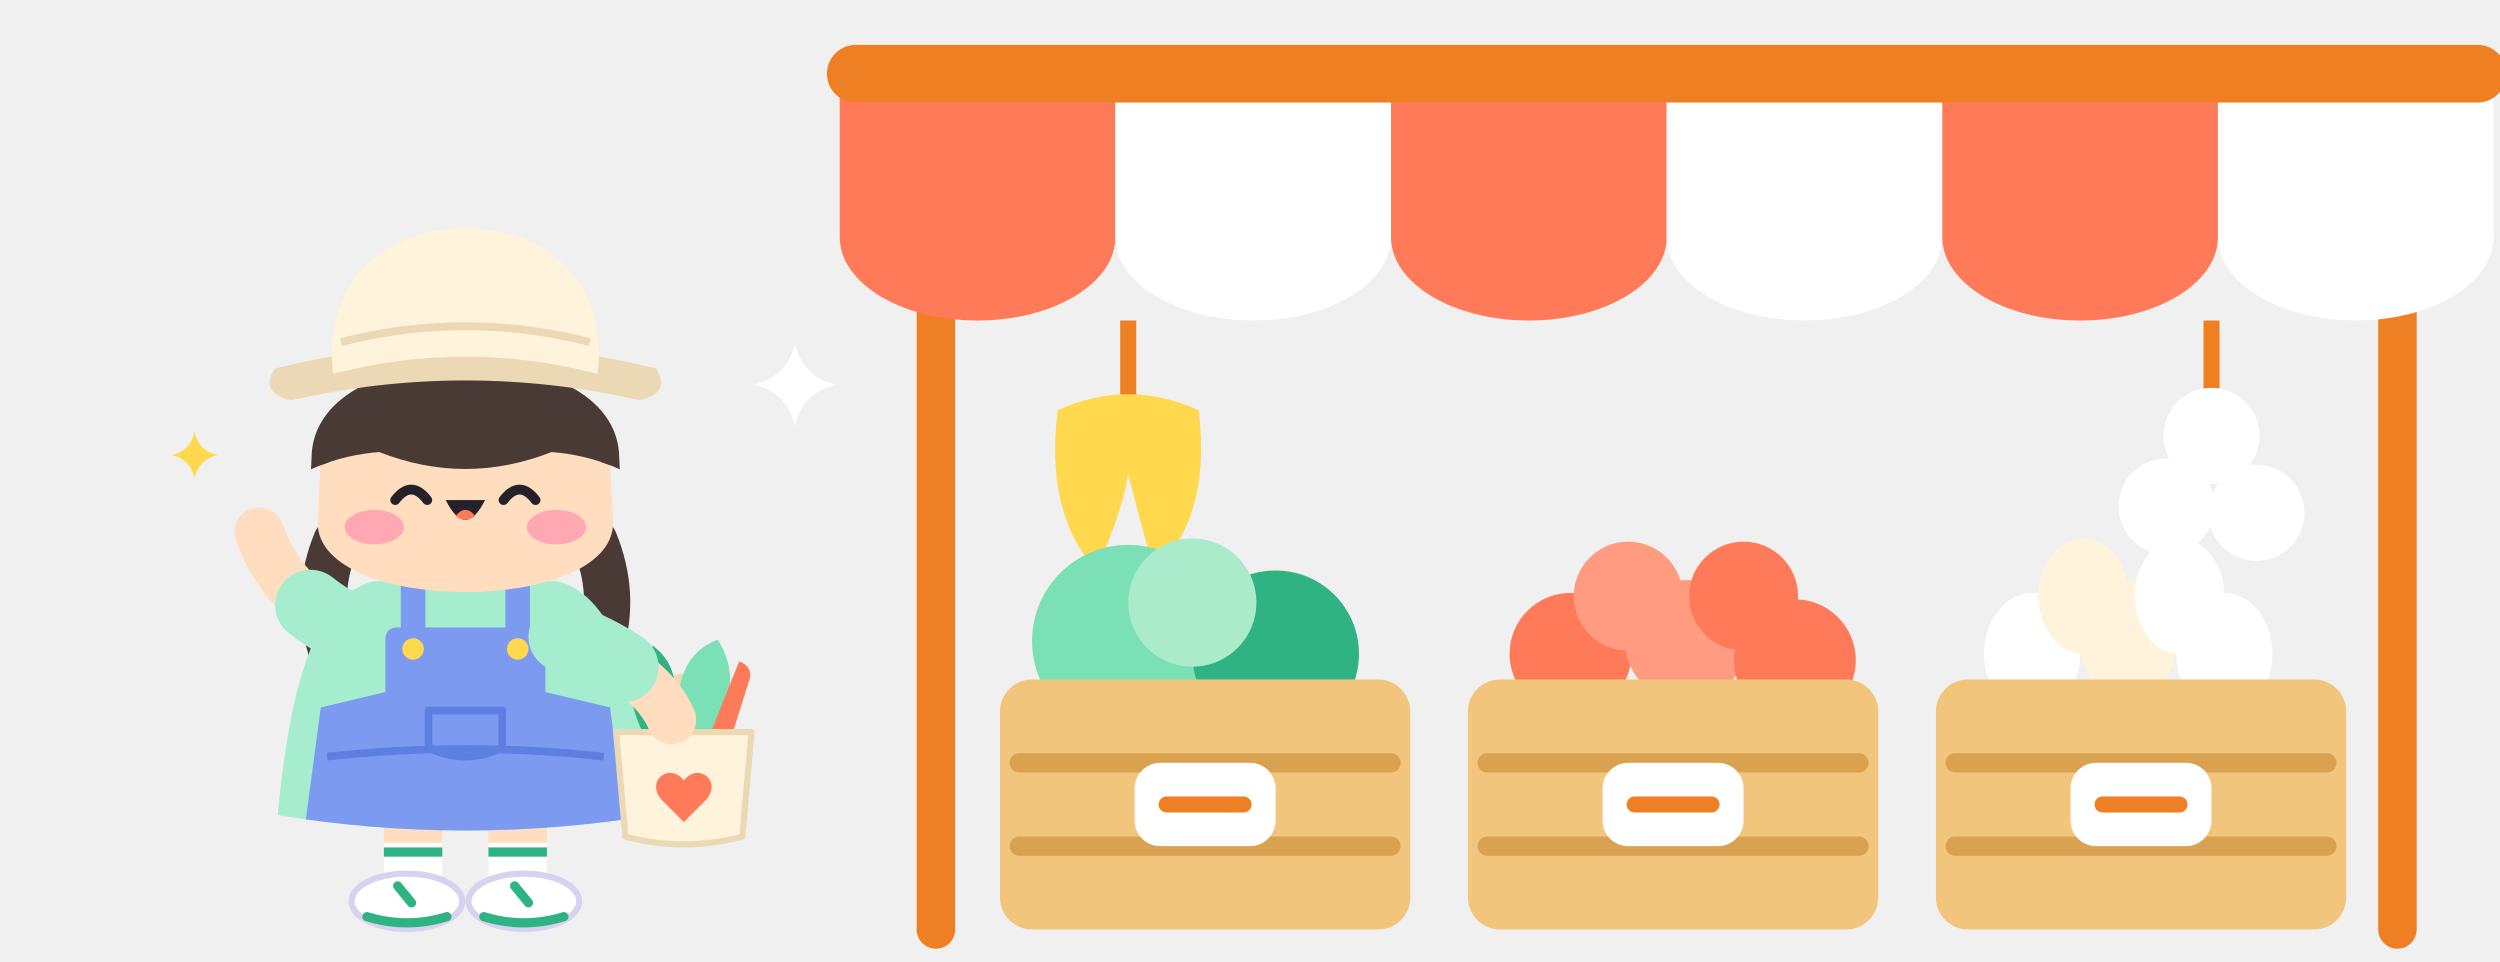
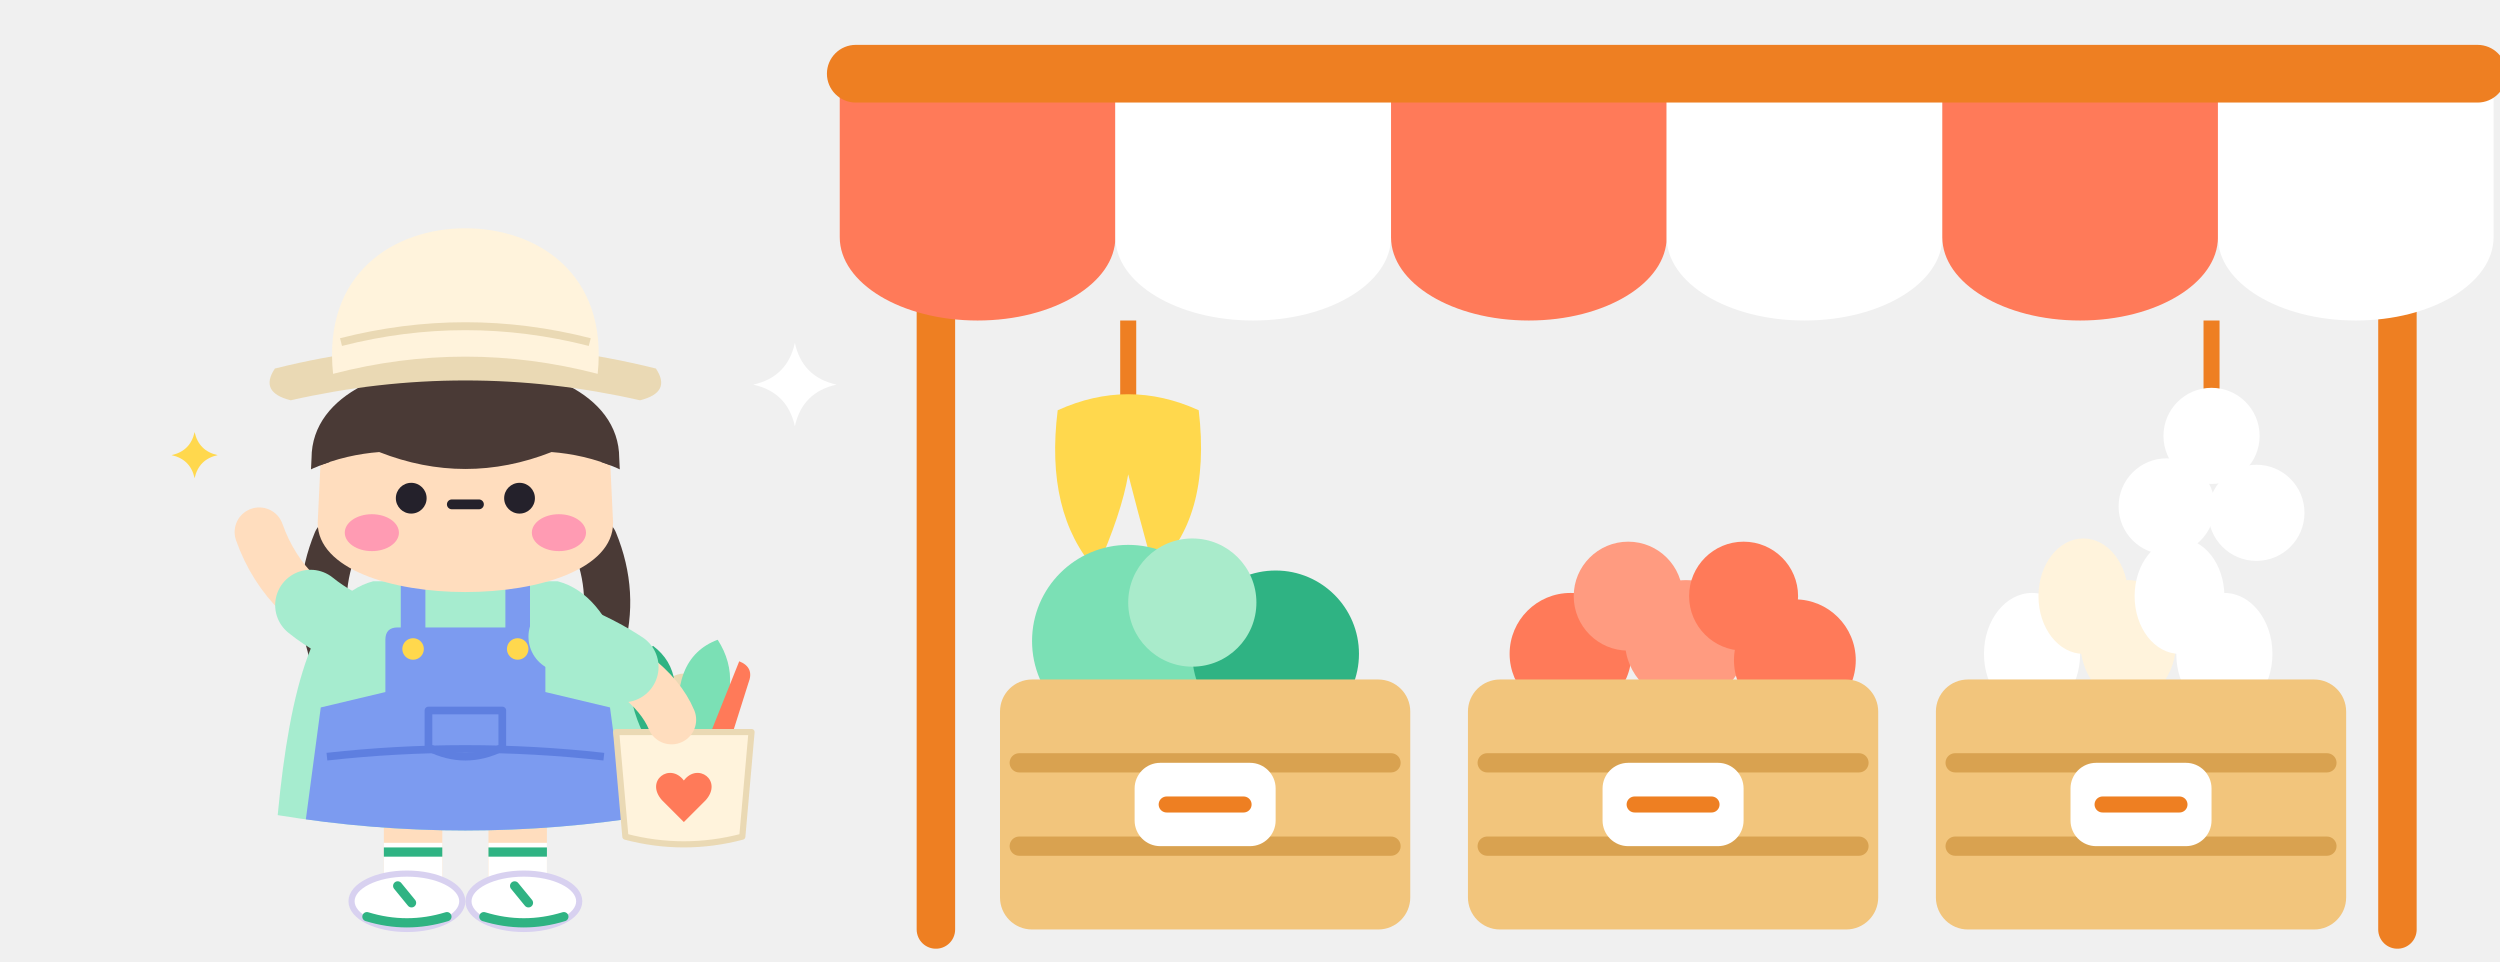
<svg xmlns="http://www.w3.org/2000/svg" viewBox="0 0 780 300" width="780" height="300">
  <path d="M292 60 v230 M748 60 v230" stroke="#EE7F22" stroke-width="12" stroke-linecap="round" />
  <path d="M262 22 h86 v52 a43 26 0 0 1 -86 0 z" fill="#FF7A59" />
  <path d="M348 22 h86 v52 a43 26 0 0 1 -86 0 z" fill="#FFFFFF" />
  <path d="M434 22 h86 v52 a43 26 0 0 1 -86 0 z" fill="#FF7A59" />
  <path d="M520 22 h86 v52 a43 26 0 0 1 -86 0 z" fill="#FFFFFF" />
  <path d="M606 22 h86 v52 a43 26 0 0 1 -86 0 z" fill="#FF7A59" />
  <path d="M692 22 h86 v52 a43 26 0 0 1 -86 0 z" fill="#FFFFFF" />
  <rect x="258" y="14" width="524" height="18" rx="9" fill="#EE7F22" />
  <path d="M352 100 v26" stroke="#EE7F22" stroke-width="5" />
  <path d="M330 128 q22 -10 44 0 q4 34 -14 50 q-6 -22 -8 -30 q-2 12 -10 30 q-16 -18 -12 -50 z" fill="#FFD84D" />
  <path d="M690 100 v22" stroke="#EE7F22" stroke-width="5" />
  <circle cx="690" cy="136" r="15" fill="#FFFFFF" />
  <circle cx="676" cy="158" r="15" fill="#FFFFFF" />
  <circle cx="704" cy="160" r="15" fill="#FFFFFF" />
  <circle cx="352" cy="200" r="30" fill="#7BE0B5" />
  <circle cx="398" cy="204" r="26" fill="#2FB383" />
  <circle cx="372" cy="188" r="20" fill="#A9EBCB" />
  <rect x="312" y="212" width="128" height="78" rx="10" fill="#F2C57C" />
  <path d="M318 238 h116 M318 264 h116" stroke="#D9A250" stroke-width="6" stroke-linecap="round" />
  <circle cx="490" cy="204" r="19" fill="#FF7A59" />
  <circle cx="526" cy="200" r="19" fill="#FF9B80" />
  <circle cx="560" cy="206" r="19" fill="#FF7A59" />
  <circle cx="508" cy="186" r="17" fill="#FF9B80" />
  <circle cx="544" cy="186" r="17" fill="#FF7A59" />
  <rect x="458" y="212" width="128" height="78" rx="10" fill="#F2C57C" />
  <path d="M464 238 h116 M464 264 h116" stroke="#D9A250" stroke-width="6" stroke-linecap="round" />
  <ellipse cx="634" cy="204" rx="15" ry="19" fill="#FFFFFF" />
  <ellipse cx="664" cy="200" rx="15" ry="19" fill="#FFF3DC" />
  <ellipse cx="694" cy="204" rx="15" ry="19" fill="#FFFFFF" />
  <ellipse cx="650" cy="186" rx="14" ry="18" fill="#FFF3DC" />
  <ellipse cx="680" cy="186" rx="14" ry="18" fill="#FFFFFF" />
  <rect x="604" y="212" width="128" height="78" rx="10" fill="#F2C57C" />
  <path d="M610 238 h116 M610 264 h116" stroke="#D9A250" stroke-width="6" stroke-linecap="round" />
  <rect x="354" y="238" width="44" height="26" rx="8" fill="#FFFFFF" />
  <path d="M364 251 h24" stroke="#EE7F22" stroke-width="5" stroke-linecap="round" />
  <rect x="500" y="238" width="44" height="26" rx="8" fill="#FFFFFF" />
  <path d="M510 251 h24" stroke="#EE7F22" stroke-width="5" stroke-linecap="round" />
  <rect x="646" y="238" width="44" height="26" rx="8" fill="#FFFFFF" />
  <path d="M656 251 h24" stroke="#EE7F22" stroke-width="5" stroke-linecap="round" />
  <g transform="translate(30 70) scale(0.48)">
    <path d="M156 206 q-14 34 -4 68 q6 24 -6 44" stroke="#4A3A36" stroke-width="30" stroke-linecap="round" fill="none" />
    <rect x="136" y="296" width="36" height="16" rx="8" fill="#FF7A59" />
    <path d="M324 206 q14 34 4 68 q-6 24 6 44" stroke="#4A3A36" stroke-width="30" stroke-linecap="round" fill="none" />
    <rect x="308" y="296" width="36" height="16" rx="8" fill="#FF7A59" />
    <path d="M206 372 V424 M274 372 V424" stroke="#FFDDBE" stroke-width="38" stroke-linecap="round" />
    <path d="M206 402 V426 M274 402 V426" stroke="#FFFFFF" stroke-width="38" stroke-linecap="butt" />
    <path d="M187 408 h38 M255 408 h38" stroke="#2FB383" stroke-width="6" />
    <ellipse cx="202" cy="440" rx="36" ry="18" fill="#FFFFFF" stroke="#D8D1F0" stroke-width="4" />
    <path d="M176 450 q26 8 52 0" stroke="#2FB383" stroke-width="6" stroke-linecap="round" fill="none" />
    <path d="M196 430 l9 11" stroke="#2FB383" stroke-width="6" stroke-linecap="round" />
    <ellipse cx="278" cy="440" rx="36" ry="18" fill="#FFFFFF" stroke="#D8D1F0" stroke-width="4" />
    <path d="M252 450 q26 8 52 0" stroke="#2FB383" stroke-width="6" stroke-linecap="round" fill="none" />
    <path d="M272 430 l9 11" stroke="#2FB383" stroke-width="6" stroke-linecap="round" />
    <path d="M176 268 Q123.0 248.0 106 200" stroke="#FFDDBE" stroke-width="32" stroke-linecap="round" fill="none" />
    <path d="M176 268 Q154.8 260.0 139.36 247.52" stroke="#A6ECCF" stroke-width="46" stroke-linecap="round" fill="none" />
    <clipPath id="c6">
      <path d="M180 232 C142 242 126 300 118 384 Q240 404 362 384 C354 300 338 242 300 232 Z" />
    </clipPath>
    <path d="M180 232 C142 242 126 300 118 384 Q240 404 362 384 C354 300 338 242 300 232 Z" fill="#A6ECCF" />
    <g clip-path="url(#c6)">
      <path d="M206 232 V270 M274 232 V270" stroke="#7C9BF0" stroke-width="16" stroke-linecap="round" />
      <path d="M196 262 H284 Q292 262 292 270 V304 L334 314 L346 404 H134 L146 314 L188 304 V270 Q188 262 196 262 Z" fill="#7C9BF0" />
      <circle cx="206" cy="276" r="7" fill="#FFD84D" />
      <circle cx="274" cy="276" r="7" fill="#FFD84D" />
      <path d="M216 316 H264 V340 Q240 352 216 340 Z" fill="none" stroke="#5E7FE0" stroke-width="5" stroke-linejoin="round" />
      <path d="M150 346 Q240 336 330 346" stroke="#5E7FE0" stroke-width="5" fill="none" />
    </g>
    <path d="M146 152 C146 78 334 78 334 152 L336 194 C336 254 144 254 144 194 Z" fill="#FFDDBE" />
    <clipPath id="htoey">
      <path d="M100 40 H380 V190 C356 160 322 150 296 148 Q240 170 184 148 C158 150 124 160 100 190 Z" />
    </clipPath>
    <path d="M146 152 C146 78 334 78 334 152 L336 194 C336 254 144 254 144 194 Z" fill="#4A3A36" stroke="#4A3A36" stroke-width="12" stroke-linejoin="round" clip-path="url(#htoey)" />
    <g transform="translate(240 92) scale(0.86) translate(-240 -130)">
      <path d="M96 132 Q240 96 384 132 Q396 150 372 156 Q240 126 108 156 Q84 150 96 132 Z" fill="#EAD9B4" />
      <path d="M140 136 C132 60 186 26 240 26 C294 26 348 60 340 136 Q240 110 140 136 Z" fill="#FFF3DC" />
      <path d="M146 112 Q240 88 334 112" stroke="#EAD9B4" stroke-width="6" fill="none" />
    </g>
-     <g transform="translate(240 176) scale(0.8) translate(-240 -262)">
-       <ellipse cx="166" cy="288" rx="24" ry="14" fill="#FF9DB0" opacity="0.85" />
-       <ellipse cx="314" cy="288" rx="24" ry="14" fill="#FF9DB0" opacity="0.85" />
-       <path d="M183 266 q13 -17 26 0 M271 266 q13 -17 26 0" stroke="#24212B" stroke-width="8" stroke-linecap="round" fill="none" />
-       <path d="M224 266 q16 32 32 0 z" fill="#24212B" />
-       <path d="M232 279 q8 6 16 0 q-8 -10 -16 0 z" fill="#FF7A59" />
+     <g transform="translate(240 178) scale(0.8) translate(-240 -262)">
+       <ellipse cx="164" cy="290" rx="22" ry="15" fill="#FF8FB1" opacity="0.85" />
+       <ellipse cx="316" cy="290" rx="22" ry="15" fill="#FF8FB1" opacity="0.85" />
+       <circle cx="196" cy="262" r="12.5" fill="#24212B" />
+       <circle cx="284" cy="262" r="12.5" fill="#24212B" />
+       <path d="M229 267 h22" stroke="#24212B" stroke-width="8" stroke-linecap="round" />
    </g>
    <path d="M358 326 q24 -60 48 0" stroke="#EAD9B4" stroke-width="8" fill="none" stroke-linecap="round" />
    <path d="M356 332 q-20 -42 6 -58 q24 18 8 58 z" fill="#2FB383" />
    <path d="M380 332 q-8 -50 24 -62 q18 28 -4 62 z" fill="#7BE0B5" />
    <path d="M398 334 l20 -50 q10 4 6 14 l-12 38 z" fill="#FF7A59" />
    <path d="M338 330 h88 l-6 68 q-38 10 -76 0 z" fill="#FFF3DC" stroke="#EAD9B4" stroke-width="4" stroke-linejoin="round" />
    <path transform="translate(382 366) scale(0.75)" d="M0 -6 c-12 -16 -34 0 -19 17 l19 19 l19 -19 c15 -17 -7 -33 -19 -17 z" fill="#FF7A59" />
    <path d="M304 268 Q361.0 291.0 374 322" stroke="#FFDDBE" stroke-width="32" stroke-linecap="round" fill="none" />
    <path d="M304 268 Q326.8 277.2 342.56 287.68" stroke="#A6ECCF" stroke-width="46" stroke-linecap="round" fill="none" />
    <path d="M64 135 q2.7 12.3 15 15 q-12.3 2.7 -15 15 q-2.7 -12.3 -15 -15 q12.3 -2.7 15 -15 z" fill="#FFD84D" />
  </g>
  <path d="M248 107 q2.34 10.66 13 13 q-10.66 2.34 -13 13 q-2.34 -10.66 -13 -13 q10.66 -2.34 13 -13 z" fill="#FFFFFF" />
</svg>
